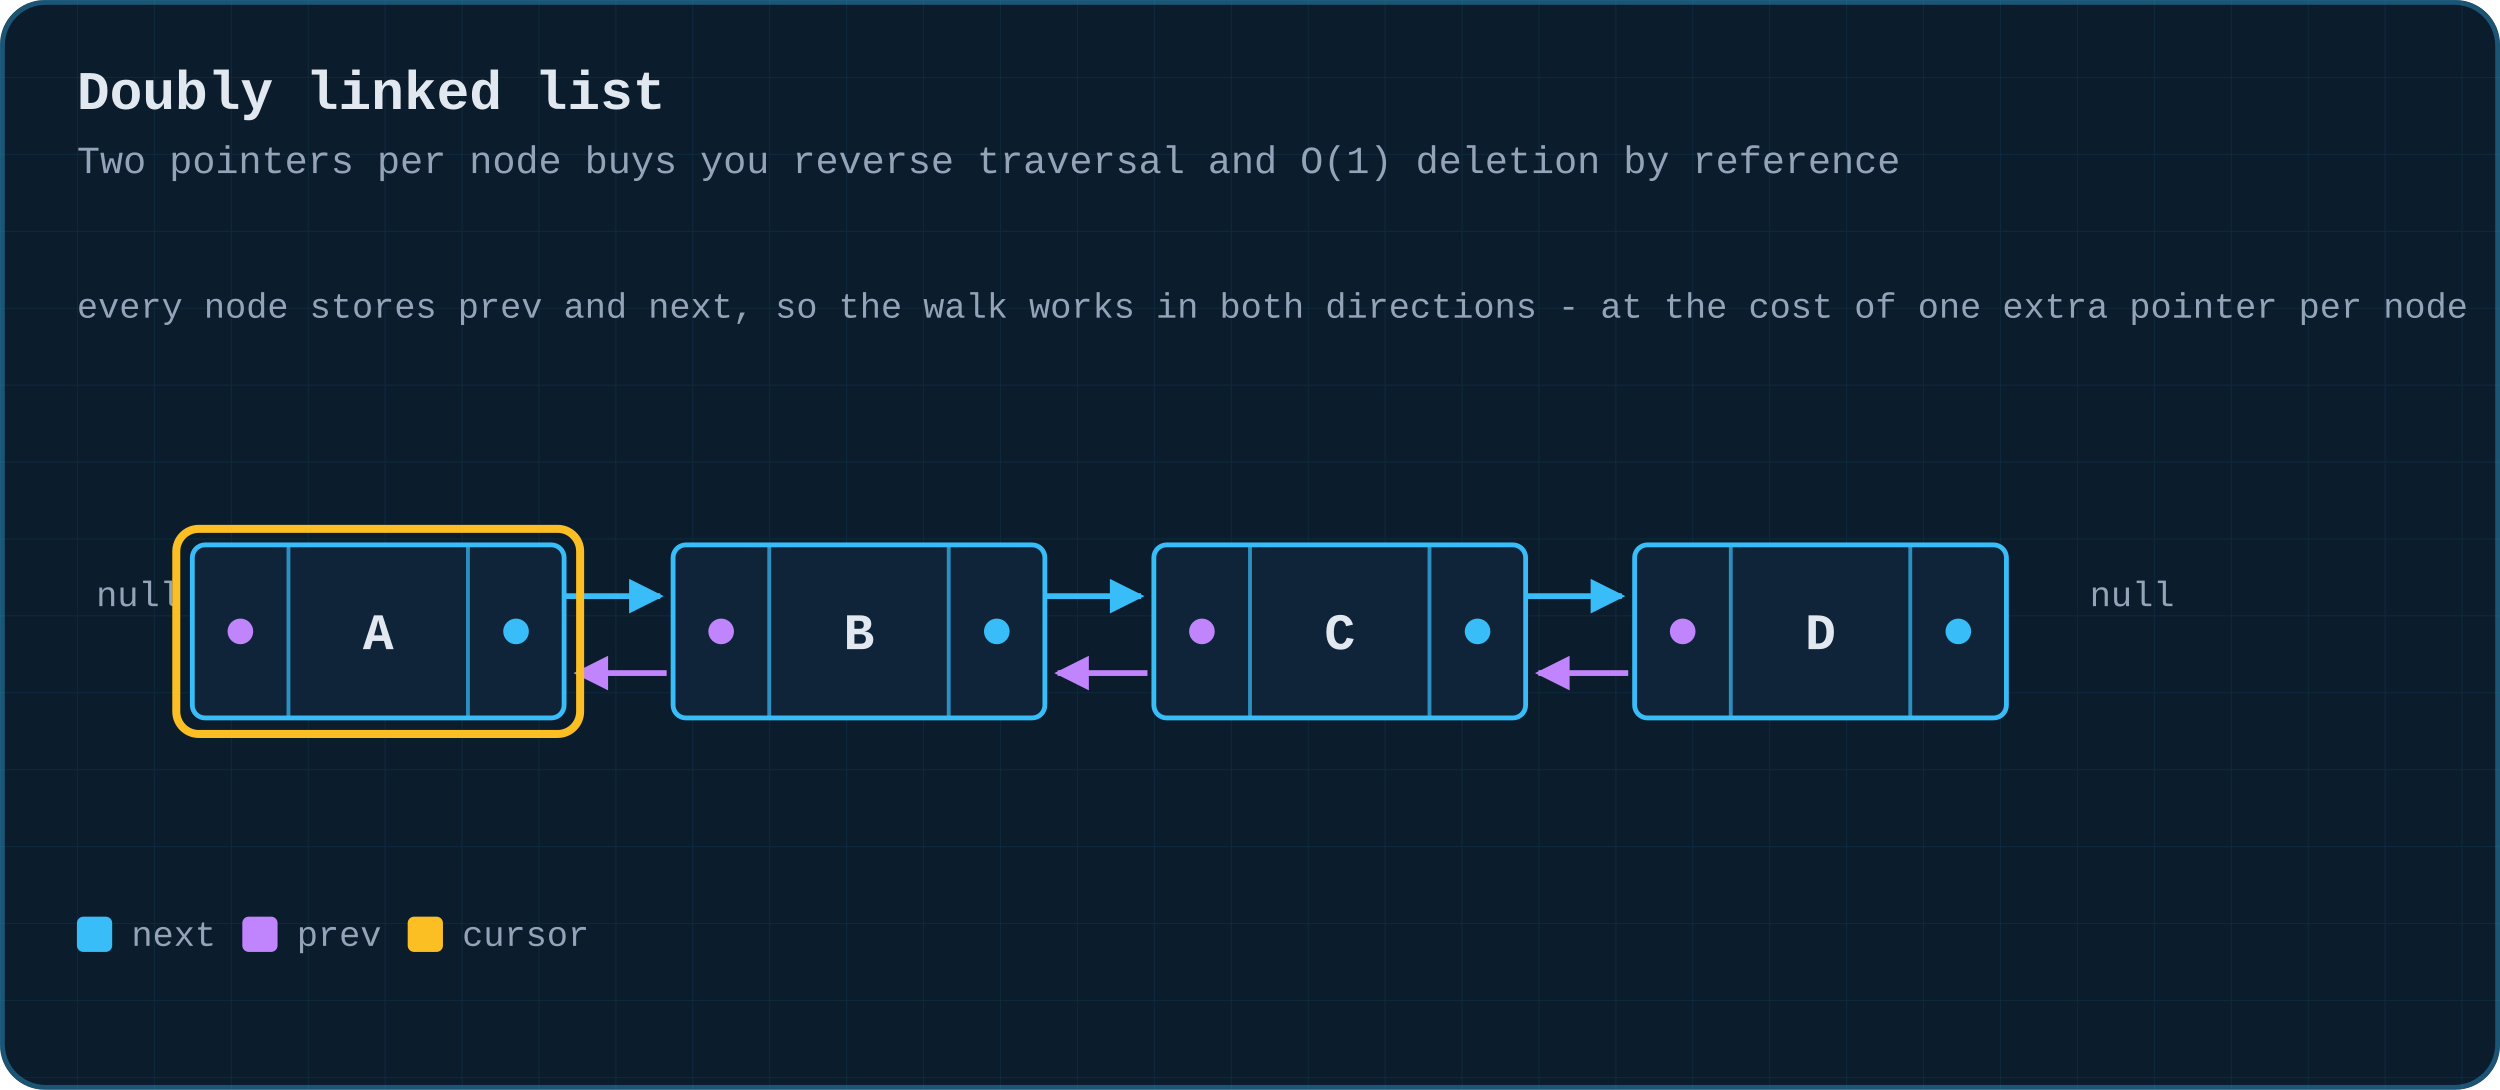
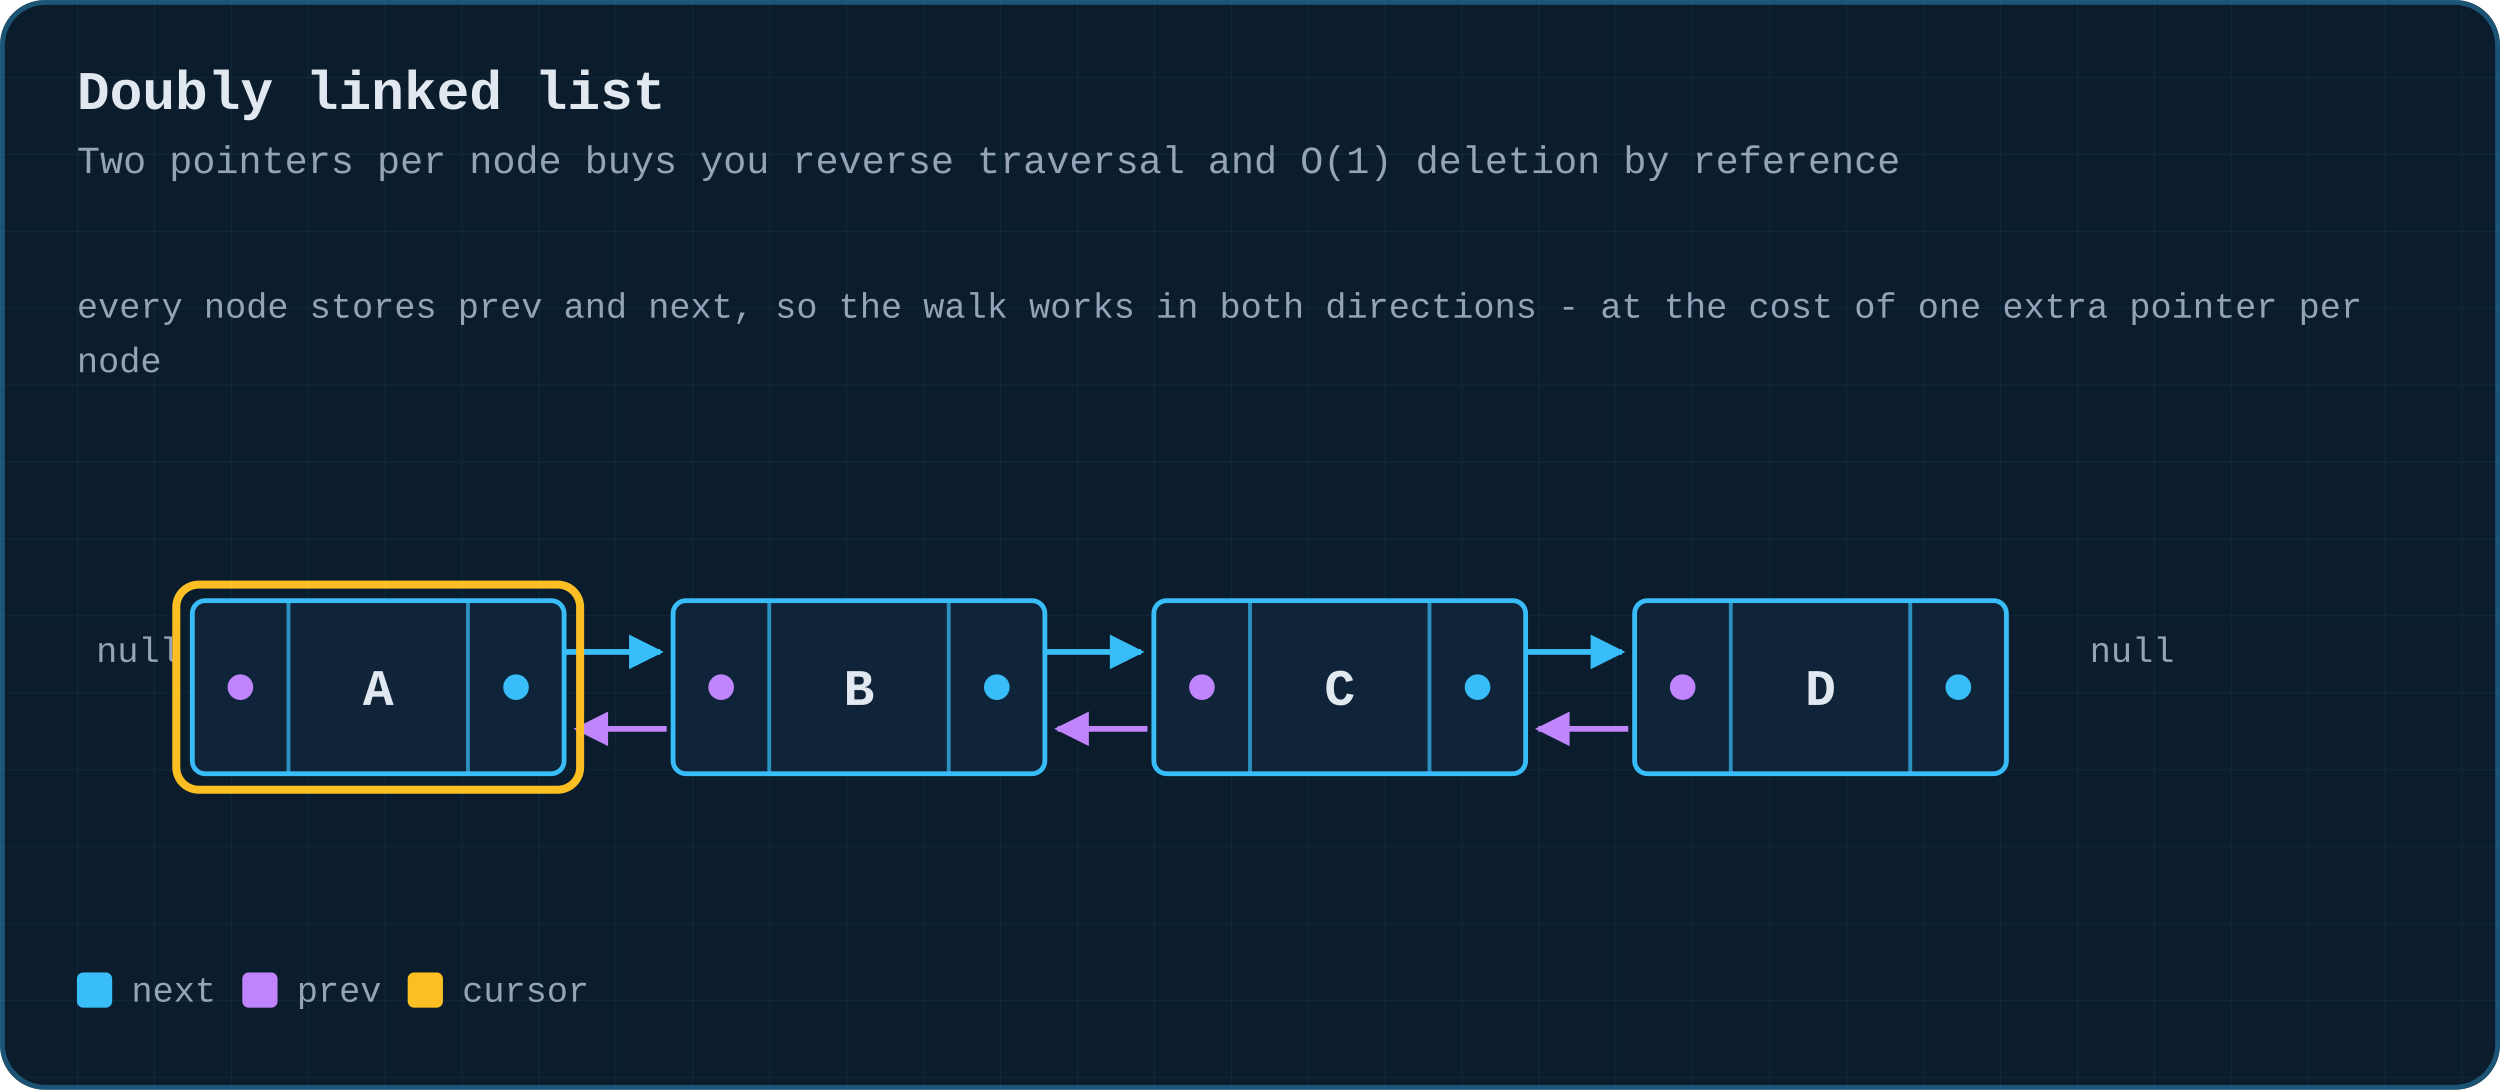
<svg xmlns="http://www.w3.org/2000/svg" viewBox="0 0 780 340" width="780" height="340" role="img" aria-label="Animation: a cursor walking a doubly linked list forwards and then backwards">
  <defs>
    <pattern id="g" width="24" height="24" patternUnits="userSpaceOnUse">
      <path d="M24 0H0V24" fill="none" stroke="#38bdf8" stroke-width="0.5" opacity="0.09" />
    </pattern>
    <marker id="ar" viewBox="0 0 10 10" refX="9" refY="5" markerWidth="6" markerHeight="6" orient="auto-start-reverse">
      <path d="M0 0 L10 5 L0 10 z" fill="#38bdf8" />
    </marker>
    <marker id="ara" viewBox="0 0 10 10" refX="9" refY="5" markerWidth="6" markerHeight="6" orient="auto-start-reverse">
      <path d="M0 0 L10 5 L0 10 z" fill="#fbbf24" />
    </marker>
    <marker id="arg" viewBox="0 0 10 10" refX="9" refY="5" markerWidth="6" markerHeight="6" orient="auto-start-reverse">
      <path d="M0 0 L10 5 L0 10 z" fill="#34d399" />
    </marker>
    <marker id="arv" viewBox="0 0 10 10" refX="9" refY="5" markerWidth="6" markerHeight="6" orient="auto-start-reverse">
      <path d="M0 0 L10 5 L0 10 z" fill="#c084fc" />
    </marker>
  </defs>
  <style>
  text{font-family:ui-monospace, SFMono-Regular, Menlo, Consolas, 'Liberation Mono', monospace;dominant-baseline:middle}
  .title{fill:#e2e8f0;font-size:17px;font-weight:700;dominant-baseline:auto}
  .sub{fill:#94a3b8;font-size:12px;dominant-baseline:auto}
  .lbl{fill:#94a3b8;font-size:11px;text-anchor:middle}
  .lbl-l{fill:#94a3b8;font-size:11px}
  .val{fill:#e2e8f0;font-size:16px;text-anchor:middle;font-weight:600}
  .idx{fill:#64748b;font-size:10px;text-anchor:middle}
  .cell{fill:#0f2438;stroke:#38bdf8;stroke-width:1.5;rx:4}
  .step{fill:#fbbf24;font-size:12px;font-weight:700}
  .edge{stroke:#38bdf8;stroke-width:1.6;fill:none}
#cur2{animation:bidi 8s infinite}
  @keyframes bidi{0%{transform:translateX(0)} 6%{transform:translateX(0)} 18%{transform:translateX(150px)} 30%{transform:translateX(300px)} 42%{transform:translateX(450px)} 52%{transform:translateX(450px)} 64%{transform:translateX(300px)} 76%{transform:translateX(150px)} 88%{transform:translateX(0)} 100%{transform:translateX(0)}}

  </style>
  <rect x="0" y="0" width="780" height="340" rx="14" fill="#0b1c2c" />
  <rect x="0" y="0" width="780" height="340" rx="14" fill="url(#g)" />
  <rect x="0.75" y="0.75" width="778.5" height="338.5" rx="13.5" fill="none" stroke="#38bdf8" stroke-width="1.5" opacity="0.35" />
  <text class="title" x="24" y="34">Doubly linked list</text>
  <text class="sub" x="24" y="54">Two pointers per node buys you reverse traversal and O(1) deletion by reference</text>
-   <text class="lbl-l" x="24" y="96">every node stores prev and next, so the walk works in both directions - at the cost of one extra pointer per node</text>
-   <g>
-     <rect class="cell" x="60" y="170" width="116" height="54" />
-     <line x1="90" y1="170" x2="90" y2="224" stroke="#38bdf8" stroke-width="1.2" opacity="0.7" />
-     <line x1="146" y1="170" x2="146" y2="224" stroke="#38bdf8" stroke-width="1.2" opacity="0.7" />
-     <circle cx="75" cy="197.0" r="4" fill="#c084fc" />
-     <text class="val" x="118.0" y="198.0">A</text>
-     <circle cx="161" cy="197.0" r="4" fill="#38bdf8" />
+   <text class="lbl-l hdrline" x="24" y="96">
+     <tspan x="24" dy="0">every node stores prev and next, so the walk works in both directions - at the cost of one extra pointer per</tspan>
+     <tspan x="24" dy="17">node</tspan>
+   </text>
+   <g transform="translate(0,17.4)">
+     <g>
+       <rect class="cell" x="60" y="170" width="116" height="54" />
+       <line x1="90" y1="170" x2="90" y2="224" stroke="#38bdf8" stroke-width="1.2" opacity="0.7" />
+       <line x1="146" y1="170" x2="146" y2="224" stroke="#38bdf8" stroke-width="1.2" opacity="0.7" />
+       <circle cx="75" cy="197.0" r="4" fill="#c084fc" />
+       <text class="val" x="118.0" y="198.0">A</text>
+       <circle cx="161" cy="197.0" r="4" fill="#38bdf8" />
+     </g>
+     <path d="M176 186 L206 186" stroke="#38bdf8" stroke-width="1.8" fill="none" marker-end="url(#ar)" />
+     <path d="M208 210 L180 210" stroke="#c084fc" stroke-width="1.8" fill="none" marker-end="url(#arv)" />
+     <g>
+       <rect class="cell" x="210" y="170" width="116" height="54" />
+       <line x1="240" y1="170" x2="240" y2="224" stroke="#38bdf8" stroke-width="1.2" opacity="0.7" />
+       <line x1="296" y1="170" x2="296" y2="224" stroke="#38bdf8" stroke-width="1.2" opacity="0.7" />
+       <circle cx="225" cy="197.0" r="4" fill="#c084fc" />
+       <text class="val" x="268.0" y="198.0">B</text>
+       <circle cx="311" cy="197.0" r="4" fill="#38bdf8" />
+     </g>
+     <path d="M326 186 L356 186" stroke="#38bdf8" stroke-width="1.8" fill="none" marker-end="url(#ar)" />
+     <path d="M358 210 L330 210" stroke="#c084fc" stroke-width="1.8" fill="none" marker-end="url(#arv)" />
+     <g>
+       <rect class="cell" x="360" y="170" width="116" height="54" />
+       <line x1="390" y1="170" x2="390" y2="224" stroke="#38bdf8" stroke-width="1.2" opacity="0.7" />
+       <line x1="446" y1="170" x2="446" y2="224" stroke="#38bdf8" stroke-width="1.2" opacity="0.7" />
+       <circle cx="375" cy="197.0" r="4" fill="#c084fc" />
+       <text class="val" x="418.0" y="198.0">C</text>
+       <circle cx="461" cy="197.0" r="4" fill="#38bdf8" />
+     </g>
+     <path d="M476 186 L506 186" stroke="#38bdf8" stroke-width="1.8" fill="none" marker-end="url(#ar)" />
+     <path d="M508 210 L480 210" stroke="#c084fc" stroke-width="1.8" fill="none" marker-end="url(#arv)" />
+     <g>
+       <rect class="cell" x="510" y="170" width="116" height="54" />
+       <line x1="540" y1="170" x2="540" y2="224" stroke="#38bdf8" stroke-width="1.2" opacity="0.7" />
+       <line x1="596" y1="170" x2="596" y2="224" stroke="#38bdf8" stroke-width="1.2" opacity="0.7" />
+       <circle cx="525" cy="197.0" r="4" fill="#c084fc" />
+       <text class="val" x="568.0" y="198.0">D</text>
+       <circle cx="611" cy="197.0" r="4" fill="#38bdf8" />
+     </g>
+     <text class="lbl-l" x="30" y="186" style="fill:#94a3b8">null</text>
+     <text class="lbl-l" x="652" y="186" style="fill:#94a3b8">null</text>
+     <rect id="cur2" x="55" y="165" width="126" height="64" rx="7" fill="none" stroke="#fbbf24" stroke-width="2.5" />
+     <rect x="24" y="286" width="11" height="11" rx="2" fill="#38bdf8" />
+     <text class="lbl-l" x="41" y="292">next</text>
+     <rect x="75.6" y="286" width="11" height="11" rx="2" fill="#c084fc" />
+     <text class="lbl-l" x="92.6" y="292">prev</text>
+     <rect x="127.2" y="286" width="11" height="11" rx="2" fill="#fbbf24" />
+     <text class="lbl-l" x="144.2" y="292">cursor</text>
  </g>
-   <path d="M176 186 L206 186" stroke="#38bdf8" stroke-width="1.8" fill="none" marker-end="url(#ar)" />
-   <path d="M208 210 L180 210" stroke="#c084fc" stroke-width="1.8" fill="none" marker-end="url(#arv)" />
-   <g>
-     <rect class="cell" x="210" y="170" width="116" height="54" />
-     <line x1="240" y1="170" x2="240" y2="224" stroke="#38bdf8" stroke-width="1.2" opacity="0.7" />
-     <line x1="296" y1="170" x2="296" y2="224" stroke="#38bdf8" stroke-width="1.2" opacity="0.7" />
-     <circle cx="225" cy="197.0" r="4" fill="#c084fc" />
-     <text class="val" x="268.0" y="198.0">B</text>
-     <circle cx="311" cy="197.0" r="4" fill="#38bdf8" />
-   </g>
-   <path d="M326 186 L356 186" stroke="#38bdf8" stroke-width="1.8" fill="none" marker-end="url(#ar)" />
-   <path d="M358 210 L330 210" stroke="#c084fc" stroke-width="1.8" fill="none" marker-end="url(#arv)" />
-   <g>
-     <rect class="cell" x="360" y="170" width="116" height="54" />
-     <line x1="390" y1="170" x2="390" y2="224" stroke="#38bdf8" stroke-width="1.2" opacity="0.7" />
-     <line x1="446" y1="170" x2="446" y2="224" stroke="#38bdf8" stroke-width="1.2" opacity="0.7" />
-     <circle cx="375" cy="197.0" r="4" fill="#c084fc" />
-     <text class="val" x="418.0" y="198.0">C</text>
-     <circle cx="461" cy="197.0" r="4" fill="#38bdf8" />
-   </g>
-   <path d="M476 186 L506 186" stroke="#38bdf8" stroke-width="1.8" fill="none" marker-end="url(#ar)" />
-   <path d="M508 210 L480 210" stroke="#c084fc" stroke-width="1.8" fill="none" marker-end="url(#arv)" />
-   <g>
-     <rect class="cell" x="510" y="170" width="116" height="54" />
-     <line x1="540" y1="170" x2="540" y2="224" stroke="#38bdf8" stroke-width="1.2" opacity="0.7" />
-     <line x1="596" y1="170" x2="596" y2="224" stroke="#38bdf8" stroke-width="1.2" opacity="0.7" />
-     <circle cx="525" cy="197.0" r="4" fill="#c084fc" />
-     <text class="val" x="568.0" y="198.0">D</text>
-     <circle cx="611" cy="197.0" r="4" fill="#38bdf8" />
-   </g>
-   <text class="lbl-l" x="30" y="186" style="fill:#94a3b8">null</text>
-   <text class="lbl-l" x="652" y="186" style="fill:#94a3b8">null</text>
-   <rect id="cur2" x="55" y="165" width="126" height="64" rx="7" fill="none" stroke="#fbbf24" stroke-width="2.5" />
-   <rect x="24" y="286" width="11" height="11" rx="2" fill="#38bdf8" />
-   <text class="lbl-l" x="41" y="292">next</text>
-   <rect x="75.6" y="286" width="11" height="11" rx="2" fill="#c084fc" />
-   <text class="lbl-l" x="92.6" y="292">prev</text>
-   <rect x="127.2" y="286" width="11" height="11" rx="2" fill="#fbbf24" />
-   <text class="lbl-l" x="144.2" y="292">cursor</text>
</svg>
